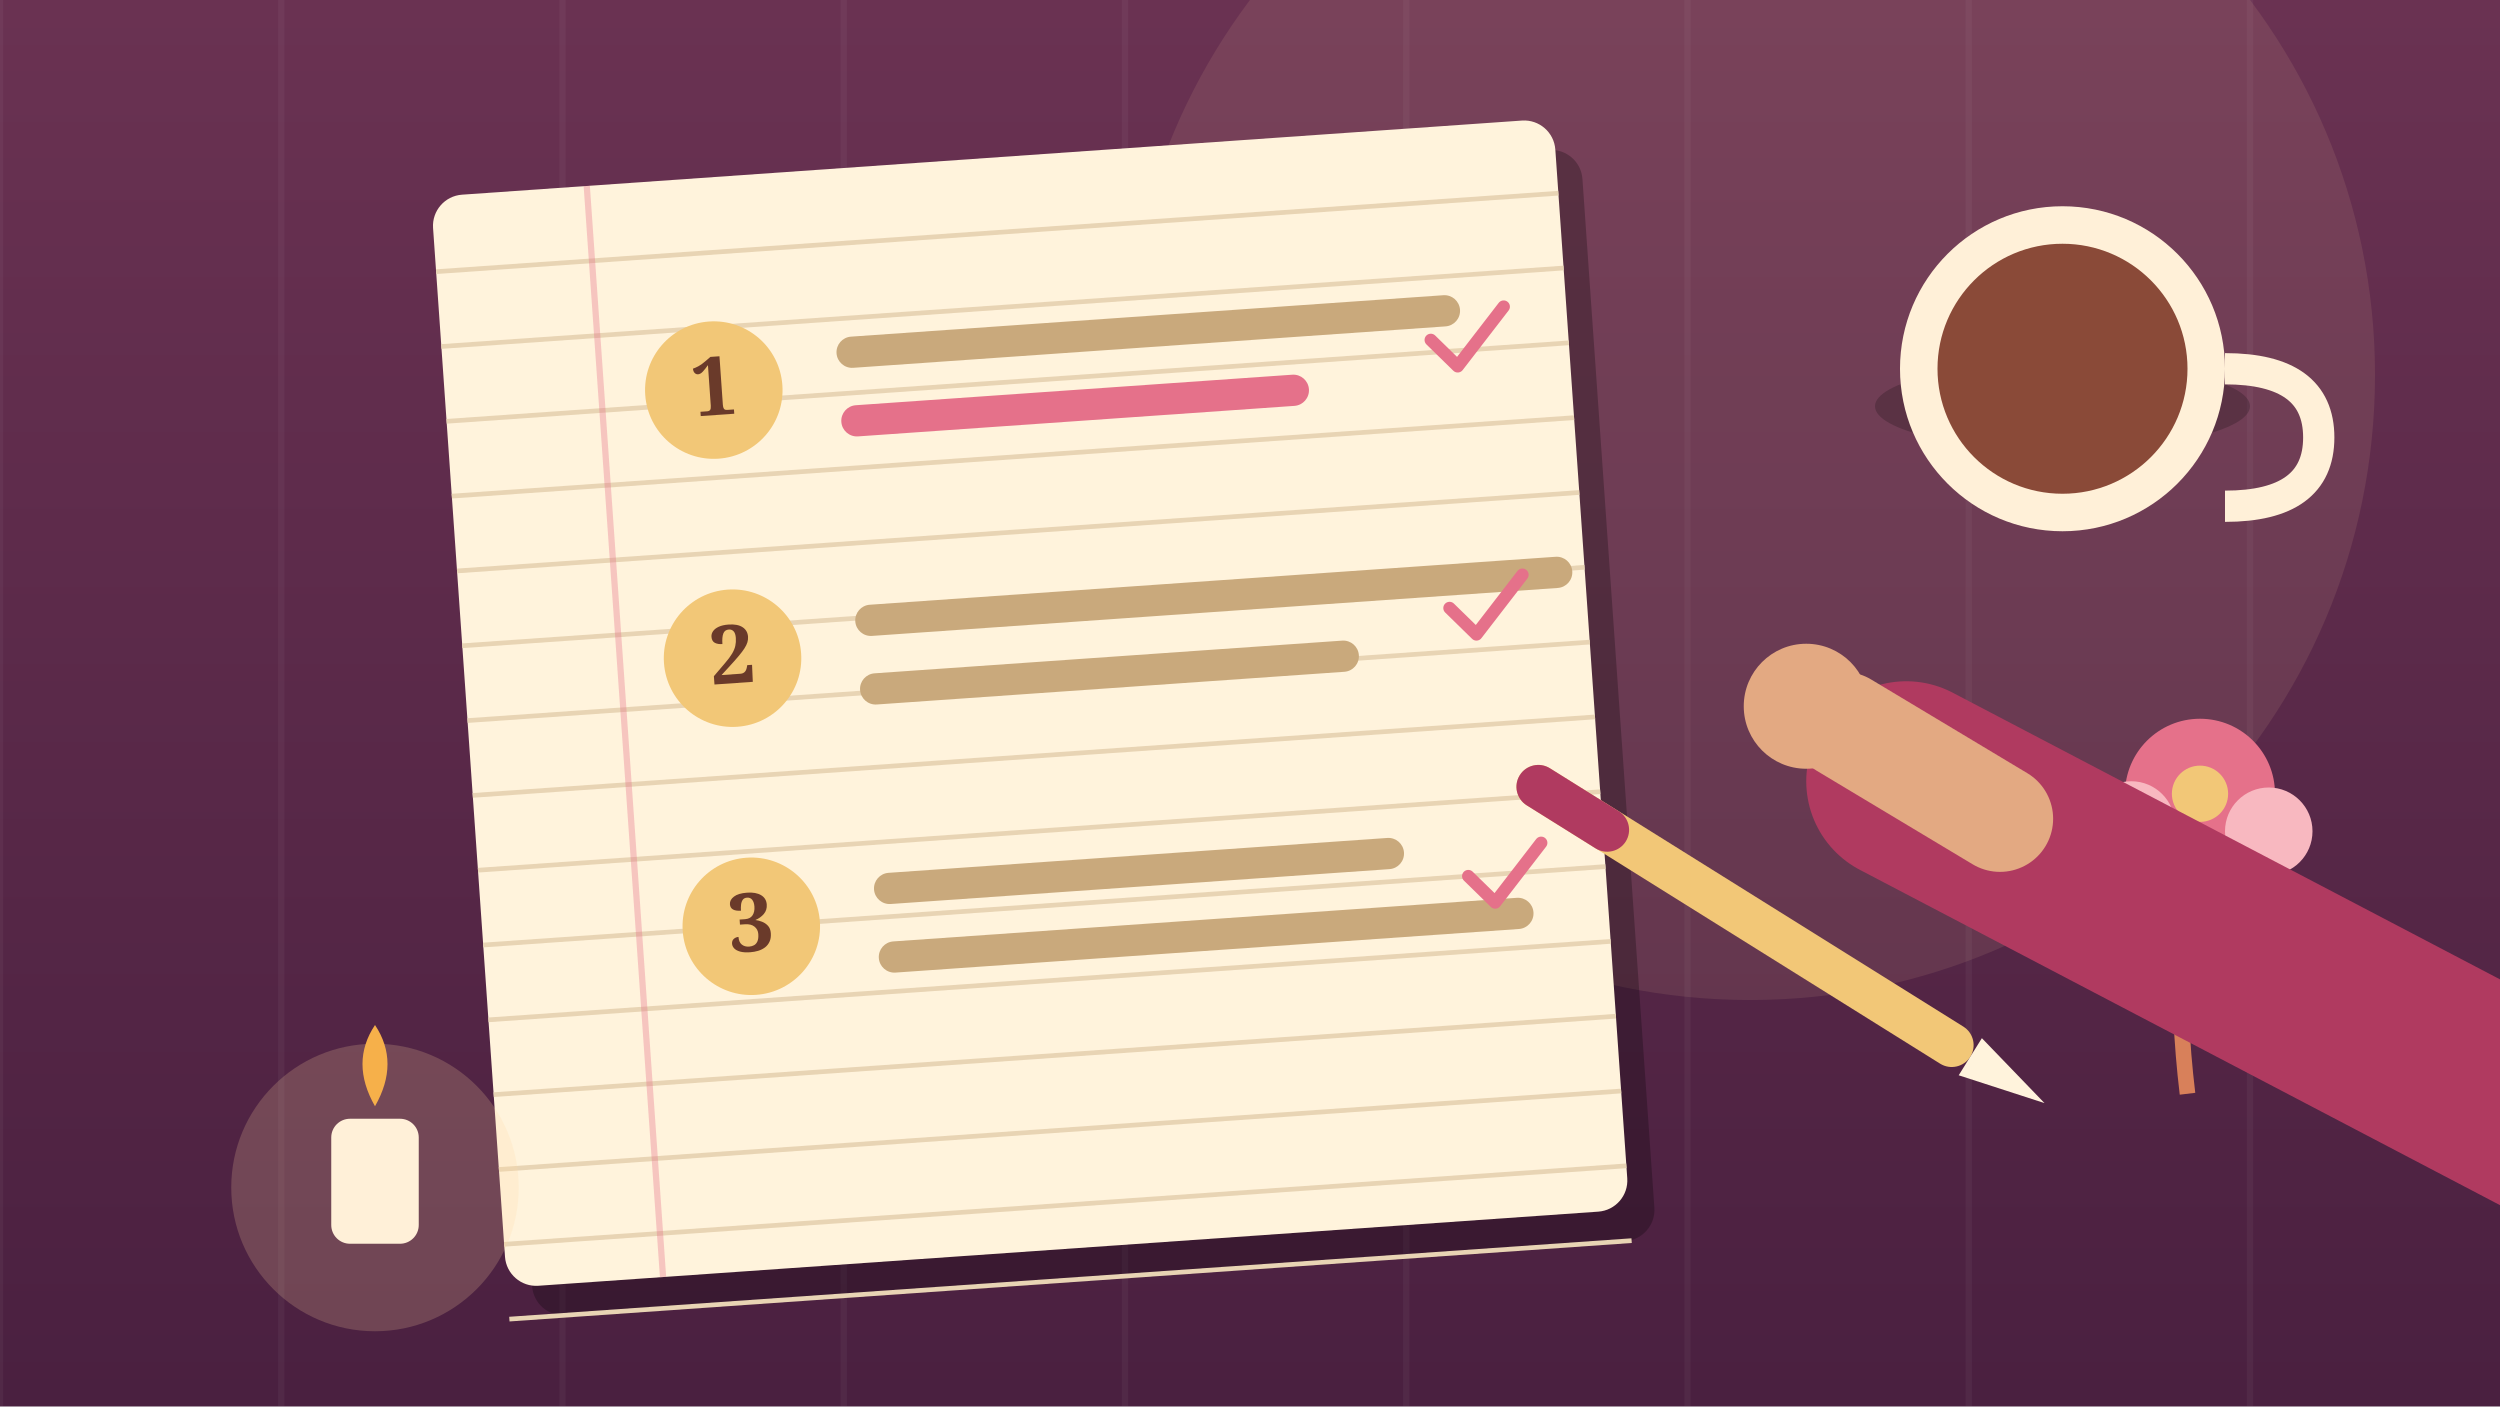
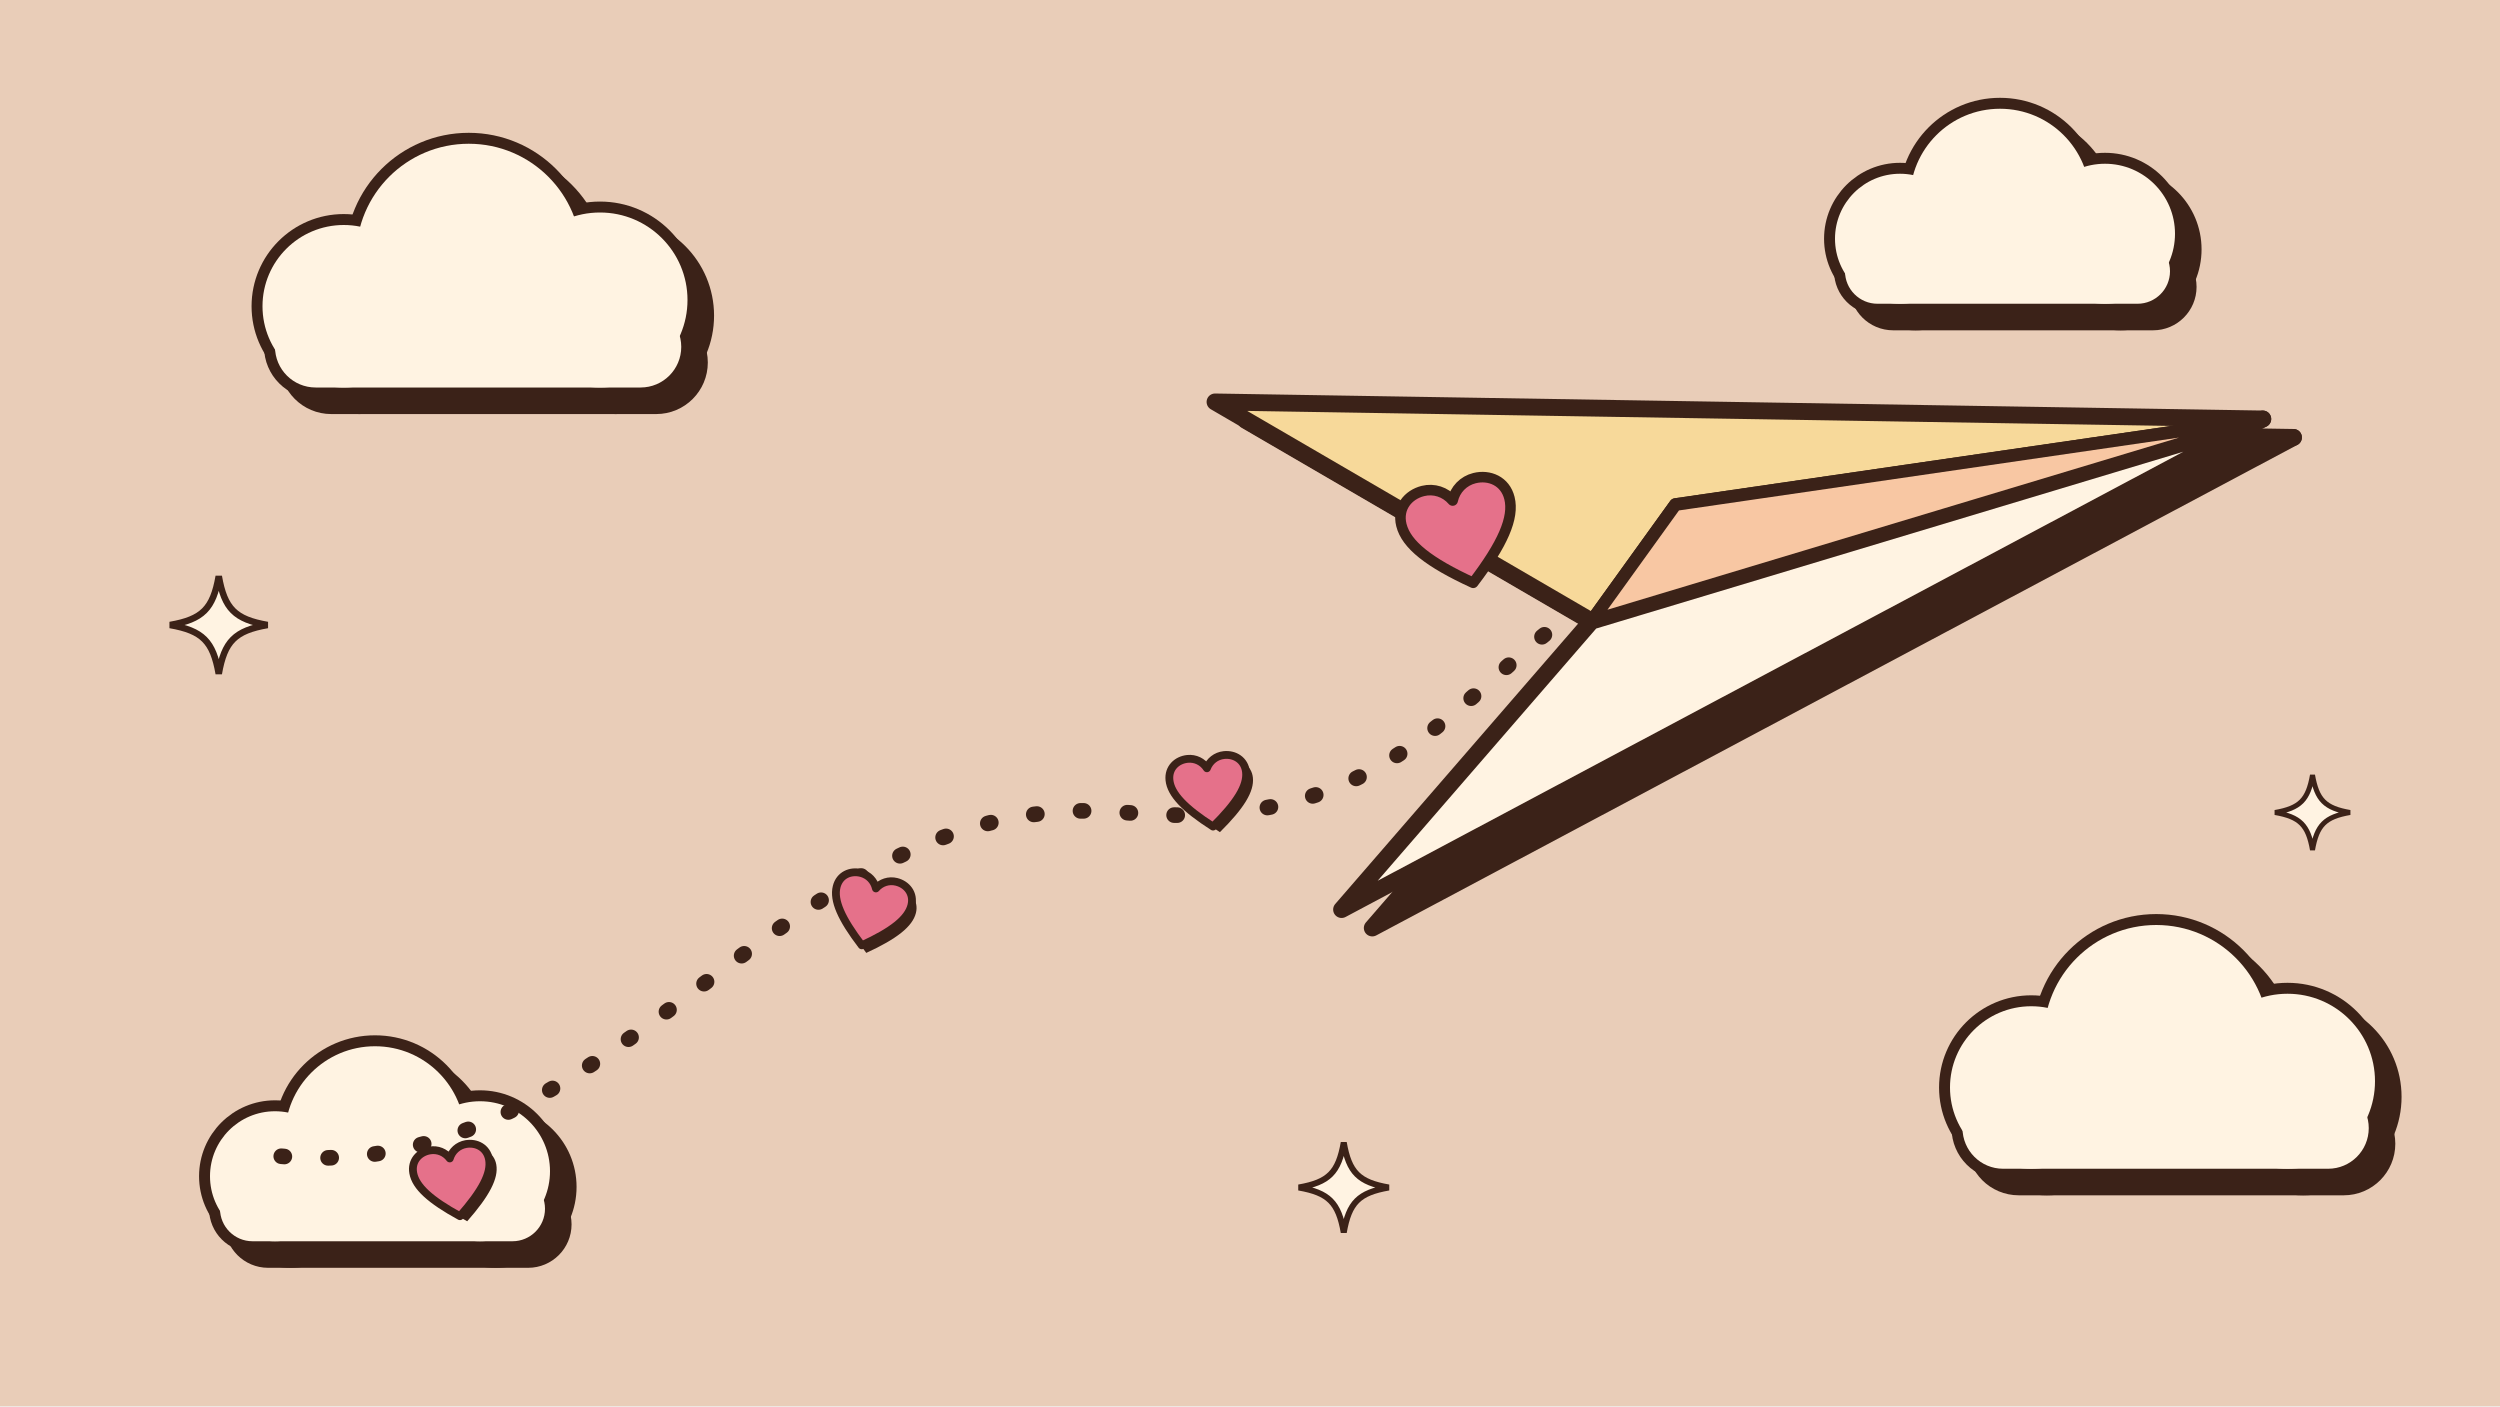
<svg xmlns="http://www.w3.org/2000/svg" viewBox="0 0 800 450" preserveAspectRatio="xMidYMid slice">
-   <defs>
-     <linearGradient id="b2bg" x1="0" y1="0" x2="0" y2="1">
-       <stop offset="0" stop-color="#4a2040" />
-       <stop offset="1" stop-color="#4a2040" />
-     </linearGradient>
-   </defs>
-   <rect width="800" height="450" fill="url(#b2bg)" />
-   <linearGradient id="b2d" x1="0" y1="0" x2="0" y2="1">
-     <stop offset="0" stop-color="#6a3252" />
-     <stop offset="1" stop-color="#4a2040" />
-   </linearGradient>
-   <rect width="800" height="450" fill="url(#b2d)" />
-   <path d="M0 0 V450" stroke="#fff" stroke-opacity=".04" stroke-width="2" />
-   <path d="M90 0 V450" stroke="#fff" stroke-opacity=".04" stroke-width="2" />
-   <path d="M180 0 V450" stroke="#fff" stroke-opacity=".04" stroke-width="2" />
-   <path d="M270 0 V450" stroke="#fff" stroke-opacity=".04" stroke-width="2" />
-   <path d="M360 0 V450" stroke="#fff" stroke-opacity=".04" stroke-width="2" />
-   <path d="M450 0 V450" stroke="#fff" stroke-opacity=".04" stroke-width="2" />
-   <path d="M540 0 V450" stroke="#fff" stroke-opacity=".04" stroke-width="2" />
-   <path d="M630 0 V450" stroke="#fff" stroke-opacity=".04" stroke-width="2" />
-   <path d="M720 0 V450" stroke="#fff" stroke-opacity=".04" stroke-width="2" />
-   <circle cx="560" cy="120" r="200" fill="#ffd9a0" opacity=".1" />
-   <g transform="rotate(-4 330 230)">
-     <rect x="150" y="50" width="360" height="350" rx="10" fill="#000" opacity=".25" transform="translate(8 10)" />
-     <rect x="150" y="50" width="360" height="350" rx="10" fill="#fff3dc" />
-     <path d="M150 74 H510" stroke="#e8d4b4" stroke-width="1.5" />
-     <path d="M150 98 H510" stroke="#e8d4b4" stroke-width="1.5" />
-     <path d="M150 122 H510" stroke="#e8d4b4" stroke-width="1.5" />
-     <path d="M150 146 H510" stroke="#e8d4b4" stroke-width="1.5" />
-     <path d="M150 170 H510" stroke="#e8d4b4" stroke-width="1.5" />
-     <path d="M150 194 H510" stroke="#e8d4b4" stroke-width="1.5" />
-     <path d="M150 218 H510" stroke="#e8d4b4" stroke-width="1.5" />
-     <path d="M150 242 H510" stroke="#e8d4b4" stroke-width="1.5" />
-     <path d="M150 266 H510" stroke="#e8d4b4" stroke-width="1.5" />
-     <path d="M150 290 H510" stroke="#e8d4b4" stroke-width="1.5" />
-     <path d="M150 314 H510" stroke="#e8d4b4" stroke-width="1.5" />
-     <path d="M150 338 H510" stroke="#e8d4b4" stroke-width="1.5" />
-     <path d="M150 362 H510" stroke="#e8d4b4" stroke-width="1.5" />
-     <path d="M150 386 H510" stroke="#e8d4b4" stroke-width="1.5" />
-     <path d="M150 410 H510" stroke="#e8d4b4" stroke-width="1.5" />
-     <path d="M200 50 V400" stroke="#e5718a" stroke-opacity=".35" stroke-width="2" />
-     <circle cx="236" cy="118" r="22" fill="#f2c777" />
-     <text x="236" y="126" font-family="Georgia,serif" font-weight="700" font-size="26" fill="#6a3a2a" text-anchor="middle">1</text>
-     <rect x="276" y="104" width="200" height="10" rx="5.0" fill="#c9a97c" />
-     <rect x="276" y="126" width="150" height="10" rx="5.0" fill="#e5718a" />
-     <path d="M480 118 l8 9 l16 -18" stroke="#e5718a" stroke-width="4" fill="none" stroke-linecap="round" stroke-linejoin="round" transform="translate(-14 0)" />
-     <circle cx="236" cy="204" r="22" fill="#f2c777" />
-     <text x="236" y="212" font-family="Georgia,serif" font-weight="700" font-size="26" fill="#6a3a2a" text-anchor="middle">2</text>
-     <rect x="276" y="190" width="230" height="10" rx="5.0" fill="#c9a97c" />
-     <rect x="276" y="212" width="160" height="10" rx="5.0" fill="#c9a97c" />
-     <path d="M480 204 l8 9 l16 -18" stroke="#e5718a" stroke-width="4" fill="none" stroke-linecap="round" stroke-linejoin="round" transform="translate(-14 0)" />
-     <circle cx="236" cy="290" r="22" fill="#f2c777" />
-     <text x="236" y="298" font-family="Georgia,serif" font-weight="700" font-size="26" fill="#6a3a2a" text-anchor="middle">3</text>
-     <rect x="276" y="276" width="170" height="10" rx="5.0" fill="#c9a97c" />
-     <rect x="276" y="298" width="210" height="10" rx="5.0" fill="#c9a97c" />
-     <path d="M480 290 l8 9 l16 -18" stroke="#e5718a" stroke-width="4" fill="none" stroke-linecap="round" stroke-linejoin="round" transform="translate(-14 0)" />
+   <rect width="800" height="450" fill="#e9cdb8" />
+   <g transform="translate(5 5)">
+     <circle cx="110" cy="98" r="26" fill="#3b2218" stroke="#3b2218" stroke-width="7.0" stroke-linejoin="round" />
+     <circle cx="150" cy="82" r="36" fill="#3b2218" stroke="#3b2218" stroke-width="7.0" stroke-linejoin="round" />
+     <circle cx="192" cy="96" r="28" fill="#3b2218" stroke="#3b2218" stroke-width="7.0" stroke-linejoin="round" />
+     <rect x="88" y="98" width="130" height="26" rx="13" fill="#3b2218" stroke="#3b2218" stroke-width="7.0" stroke-linejoin="round" />
  </g>
-   <g transform="rotate(32 560 300)">
-     <rect x="470" y="288" width="170" height="14" rx="7" fill="#f2c777" />
-     <path d="M640 288 L668 295 L640 302Z" fill="#fff3dc" />
-     <rect x="470" y="288" width="40" height="14" rx="7" fill="#b03a60" />
+   <circle cx="110" cy="98" r="26" fill="#3b2218" stroke="#3b2218" stroke-width="7.0" stroke-linejoin="round" />
+   <circle cx="150" cy="82" r="36" fill="#3b2218" stroke="#3b2218" stroke-width="7.0" stroke-linejoin="round" />
+   <circle cx="192" cy="96" r="28" fill="#3b2218" stroke="#3b2218" stroke-width="7.0" stroke-linejoin="round" />
+   <rect x="88" y="98" width="130" height="26" rx="13" fill="#3b2218" stroke="#3b2218" stroke-width="7.0" stroke-linejoin="round" />
+   <circle cx="110" cy="98" r="26" fill="#fff3e2" />
+   <circle cx="150" cy="82" r="36" fill="#fff3e2" />
+   <circle cx="192" cy="96" r="28" fill="#fff3e2" />
+   <rect x="88" y="98" width="130" height="26" rx="13" fill="#fff3e2" />
+   <g transform="translate(5 5)">
+     <circle cx="608.0" cy="76.4" r="20.8" fill="#3b2218" stroke="#3b2218" stroke-width="7.0" stroke-linejoin="round" />
+     <circle cx="640" cy="63.6" r="28.8" fill="#3b2218" stroke="#3b2218" stroke-width="7.0" stroke-linejoin="round" />
+     <circle cx="673.6" cy="74.8" r="22.4" fill="#3b2218" stroke="#3b2218" stroke-width="7.0" stroke-linejoin="round" />
+     <rect x="590.4" y="76.4" width="104.0" height="20.8" rx="10.4" fill="#3b2218" stroke="#3b2218" stroke-width="7.0" stroke-linejoin="round" />
  </g>
-   <ellipse cx="660" cy="130" rx="60" ry="14" fill="#000" opacity=".2" />
-   <circle cx="660" cy="118" r="52" fill="#fff0d8" />
-   <circle cx="660" cy="118" r="40" fill="#8a4a38" />
-   <path d="M712 118 q30 0 30 22 q0 22 -30 22" stroke="#fff0d8" stroke-width="10" fill="none" />
-   <g transform="translate(120 380)">
-     <circle r="46" fill="#ffd9a0" opacity=".2" />
-     <rect x="-14" y="-22" width="28" height="40" rx="6" fill="#fff0d8" />
-     <path d="M0 -26 q-8 -14 0 -26 q8 12 0 26z" fill="#f6b04a" />
+   <circle cx="608.0" cy="76.4" r="20.8" fill="#3b2218" stroke="#3b2218" stroke-width="7.0" stroke-linejoin="round" />
+   <circle cx="640" cy="63.6" r="28.8" fill="#3b2218" stroke="#3b2218" stroke-width="7.0" stroke-linejoin="round" />
+   <circle cx="673.6" cy="74.8" r="22.4" fill="#3b2218" stroke="#3b2218" stroke-width="7.0" stroke-linejoin="round" />
+   <rect x="590.4" y="76.4" width="104.0" height="20.8" rx="10.4" fill="#3b2218" stroke="#3b2218" stroke-width="7.0" stroke-linejoin="round" />
+   <circle cx="608.0" cy="76.4" r="20.8" fill="#fff3e2" />
+   <circle cx="640" cy="63.6" r="28.8" fill="#fff3e2" />
+   <circle cx="673.6" cy="74.8" r="22.4" fill="#fff3e2" />
+   <rect x="590.4" y="76.4" width="104.0" height="20.8" rx="10.4" fill="#fff3e2" />
+   <g transform="translate(5 5)">
+     <circle cx="650" cy="348" r="26" fill="#3b2218" stroke="#3b2218" stroke-width="7.0" stroke-linejoin="round" />
+     <circle cx="690" cy="332" r="36" fill="#3b2218" stroke="#3b2218" stroke-width="7.0" stroke-linejoin="round" />
+     <circle cx="732" cy="346" r="28" fill="#3b2218" stroke="#3b2218" stroke-width="7.0" stroke-linejoin="round" />
+     <rect x="628" y="348" width="130" height="26" rx="13" fill="#3b2218" stroke="#3b2218" stroke-width="7.0" stroke-linejoin="round" />
  </g>
-   <g transform="translate(700 350)">
-     <path d="M0 0 q-6 -50 4 -90" stroke="#d8805a" stroke-width="5" fill="none" />
-     <circle cx="4" cy="-96" r="24" fill="#e5718a" />
-     <circle cx="4" cy="-96" r="9" fill="#f2c777" />
-     <circle cx="-18" cy="-86" r="14" fill="#f8b8c0" />
-     <circle cx="26" cy="-84" r="14" fill="#f8b8c0" />
+   <circle cx="650" cy="348" r="26" fill="#3b2218" stroke="#3b2218" stroke-width="7.0" stroke-linejoin="round" />
+   <circle cx="690" cy="332" r="36" fill="#3b2218" stroke="#3b2218" stroke-width="7.0" stroke-linejoin="round" />
+   <circle cx="732" cy="346" r="28" fill="#3b2218" stroke="#3b2218" stroke-width="7.0" stroke-linejoin="round" />
+   <rect x="628" y="348" width="130" height="26" rx="13" fill="#3b2218" stroke="#3b2218" stroke-width="7.0" stroke-linejoin="round" />
+   <circle cx="650" cy="348" r="26" fill="#fff3e2" />
+   <circle cx="690" cy="332" r="36" fill="#fff3e2" />
+   <circle cx="732" cy="346" r="28" fill="#fff3e2" />
+   <rect x="628" y="348" width="130" height="26" rx="13" fill="#fff3e2" />
+   <g transform="translate(5 5)">
+     <circle cx="88.0" cy="376.4" r="20.8" fill="#3b2218" stroke="#3b2218" stroke-width="7.0" stroke-linejoin="round" />
+     <circle cx="120" cy="363.6" r="28.8" fill="#3b2218" stroke="#3b2218" stroke-width="7.0" stroke-linejoin="round" />
+     <circle cx="153.6" cy="374.8" r="22.4" fill="#3b2218" stroke="#3b2218" stroke-width="7.0" stroke-linejoin="round" />
+     <rect x="70.4" y="376.4" width="104.0" height="20.8" rx="10.4" fill="#3b2218" stroke="#3b2218" stroke-width="7.0" stroke-linejoin="round" />
  </g>
-   <path d="M820 360 L610 250" stroke="#b03a60" stroke-width="64" stroke-linecap="round" />
-   <path d="M640 262 L590 232" stroke="#e3a982" stroke-width="34" stroke-linecap="round" />
-   <circle cx="578" cy="226" r="20" fill="#e3a982" />
+   <circle cx="88.0" cy="376.4" r="20.8" fill="#3b2218" stroke="#3b2218" stroke-width="7.0" stroke-linejoin="round" />
+   <circle cx="120" cy="363.6" r="28.8" fill="#3b2218" stroke="#3b2218" stroke-width="7.0" stroke-linejoin="round" />
+   <circle cx="153.6" cy="374.8" r="22.4" fill="#3b2218" stroke="#3b2218" stroke-width="7.0" stroke-linejoin="round" />
+   <rect x="70.4" y="376.4" width="104.0" height="20.8" rx="10.4" fill="#3b2218" stroke="#3b2218" stroke-width="7.0" stroke-linejoin="round" />
+   <circle cx="88.0" cy="376.4" r="20.8" fill="#fff3e2" />
+   <circle cx="120" cy="363.6" r="28.8" fill="#fff3e2" />
+   <circle cx="153.6" cy="374.8" r="22.4" fill="#fff3e2" />
+   <rect x="70.4" y="376.4" width="104.0" height="20.8" rx="10.4" fill="#fff3e2" />
+   <path d="M90 370 C200 380 250 250 360 260 S470 190 560 170" fill="none" stroke="#3b2218" stroke-width="5" stroke-linecap="round" stroke-dasharray="1 14" />
+   <g transform="translate(136 358) rotate(-10 50 44) scale(0.28)">
+     <path d="M50 88 C20 64 6 46 6 30 C6 16 17 8 29 8 C38 8 46 13 50 21 C54 13 62 8 71 8 C83 8 94 16 94 30 C94 46 80 64 50 88 Z" transform="translate(7.14 7.14)" fill="#3b2218" />
+     <path d="M50 88 C20 64 6 46 6 30 C6 16 17 8 29 8 C38 8 46 13 50 21 C54 13 62 8 71 8 C83 8 94 16 94 30 C94 46 80 64 50 88 Z" fill="#e5718a" stroke="#3b2218" stroke-width="8.93" stroke-linejoin="round" />
+   </g>
+   <g transform="translate(256 286) rotate(14 50 44) scale(0.28)">
+     <path d="M50 88 C20 64 6 46 6 30 C6 16 17 8 29 8 C38 8 46 13 50 21 C54 13 62 8 71 8 C83 8 94 16 94 30 C94 46 80 64 50 88 Z" transform="translate(7.14 7.14)" fill="#3b2218" />
+     <path d="M50 88 C20 64 6 46 6 30 C6 16 17 8 29 8 C38 8 46 13 50 21 C54 13 62 8 71 8 C83 8 94 16 94 30 C94 46 80 64 50 88 Z" fill="#e5718a" stroke="#3b2218" stroke-width="8.93" stroke-linejoin="round" />
+   </g>
+   <g transform="translate(376 236) rotate(-6 50 44) scale(0.28)">
+     <path d="M50 88 C20 64 6 46 6 30 C6 16 17 8 29 8 C38 8 46 13 50 21 C54 13 62 8 71 8 C83 8 94 16 94 30 C94 46 80 64 50 88 Z" transform="translate(7.14 7.14)" fill="#3b2218" />
+     <path d="M50 88 C20 64 6 46 6 30 C6 16 17 8 29 8 C38 8 46 13 50 21 C54 13 62 8 71 8 C83 8 94 16 94 30 C94 46 80 64 50 88 Z" fill="#e5718a" stroke="#3b2218" stroke-width="8.93" stroke-linejoin="round" />
+   </g>
+   <g transform="translate(580 170) rotate(-14) scale(1.35)">
+     <g transform="">
+       <path d="M110 0 L-130 -64 L-56 8Z" transform="translate(6 6)" fill="#3b2218" stroke="#3b2218" stroke-width="4" stroke-linejoin="round" />
+       <path d="M110 0 L-130 -64 L-56 8Z" fill="#f7d99a" stroke="#3b2218" stroke-width="4" stroke-linejoin="round" />
+     </g>
+     <g transform="">
+       <path d="M110 0 L-56 8 L-130 60 Z" transform="translate(6 6)" fill="#3b2218" stroke="#3b2218" stroke-width="4" stroke-linejoin="round" />
+       <path d="M110 0 L-56 8 L-130 60 Z" fill="#fff3e2" stroke="#3b2218" stroke-width="4" stroke-linejoin="round" />
+     </g>
+     <g transform="">
+       <path d="M110 0 L-56 8 L-30 -14Z" transform="translate(0 0)" fill="#3b2218" stroke="#3b2218" stroke-width="3" stroke-linejoin="round" />
+       <path d="M110 0 L-56 8 L-30 -14Z" fill="#f8c7a3" stroke="#3b2218" stroke-width="3" stroke-linejoin="round" />
+     </g>
+     <g transform="translate(-96 -34) rotate(0 50 44) scale(0.3)">
+       <path d="M50 88 C20 64 6 46 6 30 C6 16 17 8 29 8 C38 8 46 13 50 21 C54 13 62 8 71 8 C83 8 94 16 94 30 C94 46 80 64 50 88 Z" transform="translate(0.00 0.00)" fill="#3b2218" />
+       <path d="M50 88 C20 64 6 46 6 30 C6 16 17 8 29 8 C38 8 46 13 50 21 C54 13 62 8 71 8 C83 8 94 16 94 30 C94 46 80 64 50 88 Z" fill="#e5718a" stroke="#3b2218" stroke-width="8.33" stroke-linejoin="round" />
+     </g>
+   </g>
+   <path d="M0-12C1.4-4 4-1.4 12 0 4 1.4 1.4 4 0 12-1.4 4-4 1.4-12 0-4-1.4-1.4-4 0-12Z" transform="translate(70 200) scale(1.3)" fill="#fff3e2" stroke="#3b2218" stroke-width="1.6" />
+   <path d="M0-12C1.4-4 4-1.4 12 0 4 1.4 1.4 4 0 12-1.4 4-4 1.4-12 0-4-1.4-1.4-4 0-12Z" transform="translate(430 380) scale(1.2)" fill="#fff3e2" stroke="#3b2218" stroke-width="1.6" />
+   <path d="M0-12C1.4-4 4-1.4 12 0 4 1.4 1.4 4 0 12-1.4 4-4 1.4-12 0-4-1.4-1.4-4 0-12Z" transform="translate(740 260) scale(1)" fill="#fff3e2" stroke="#3b2218" stroke-width="1.6" />
</svg>
